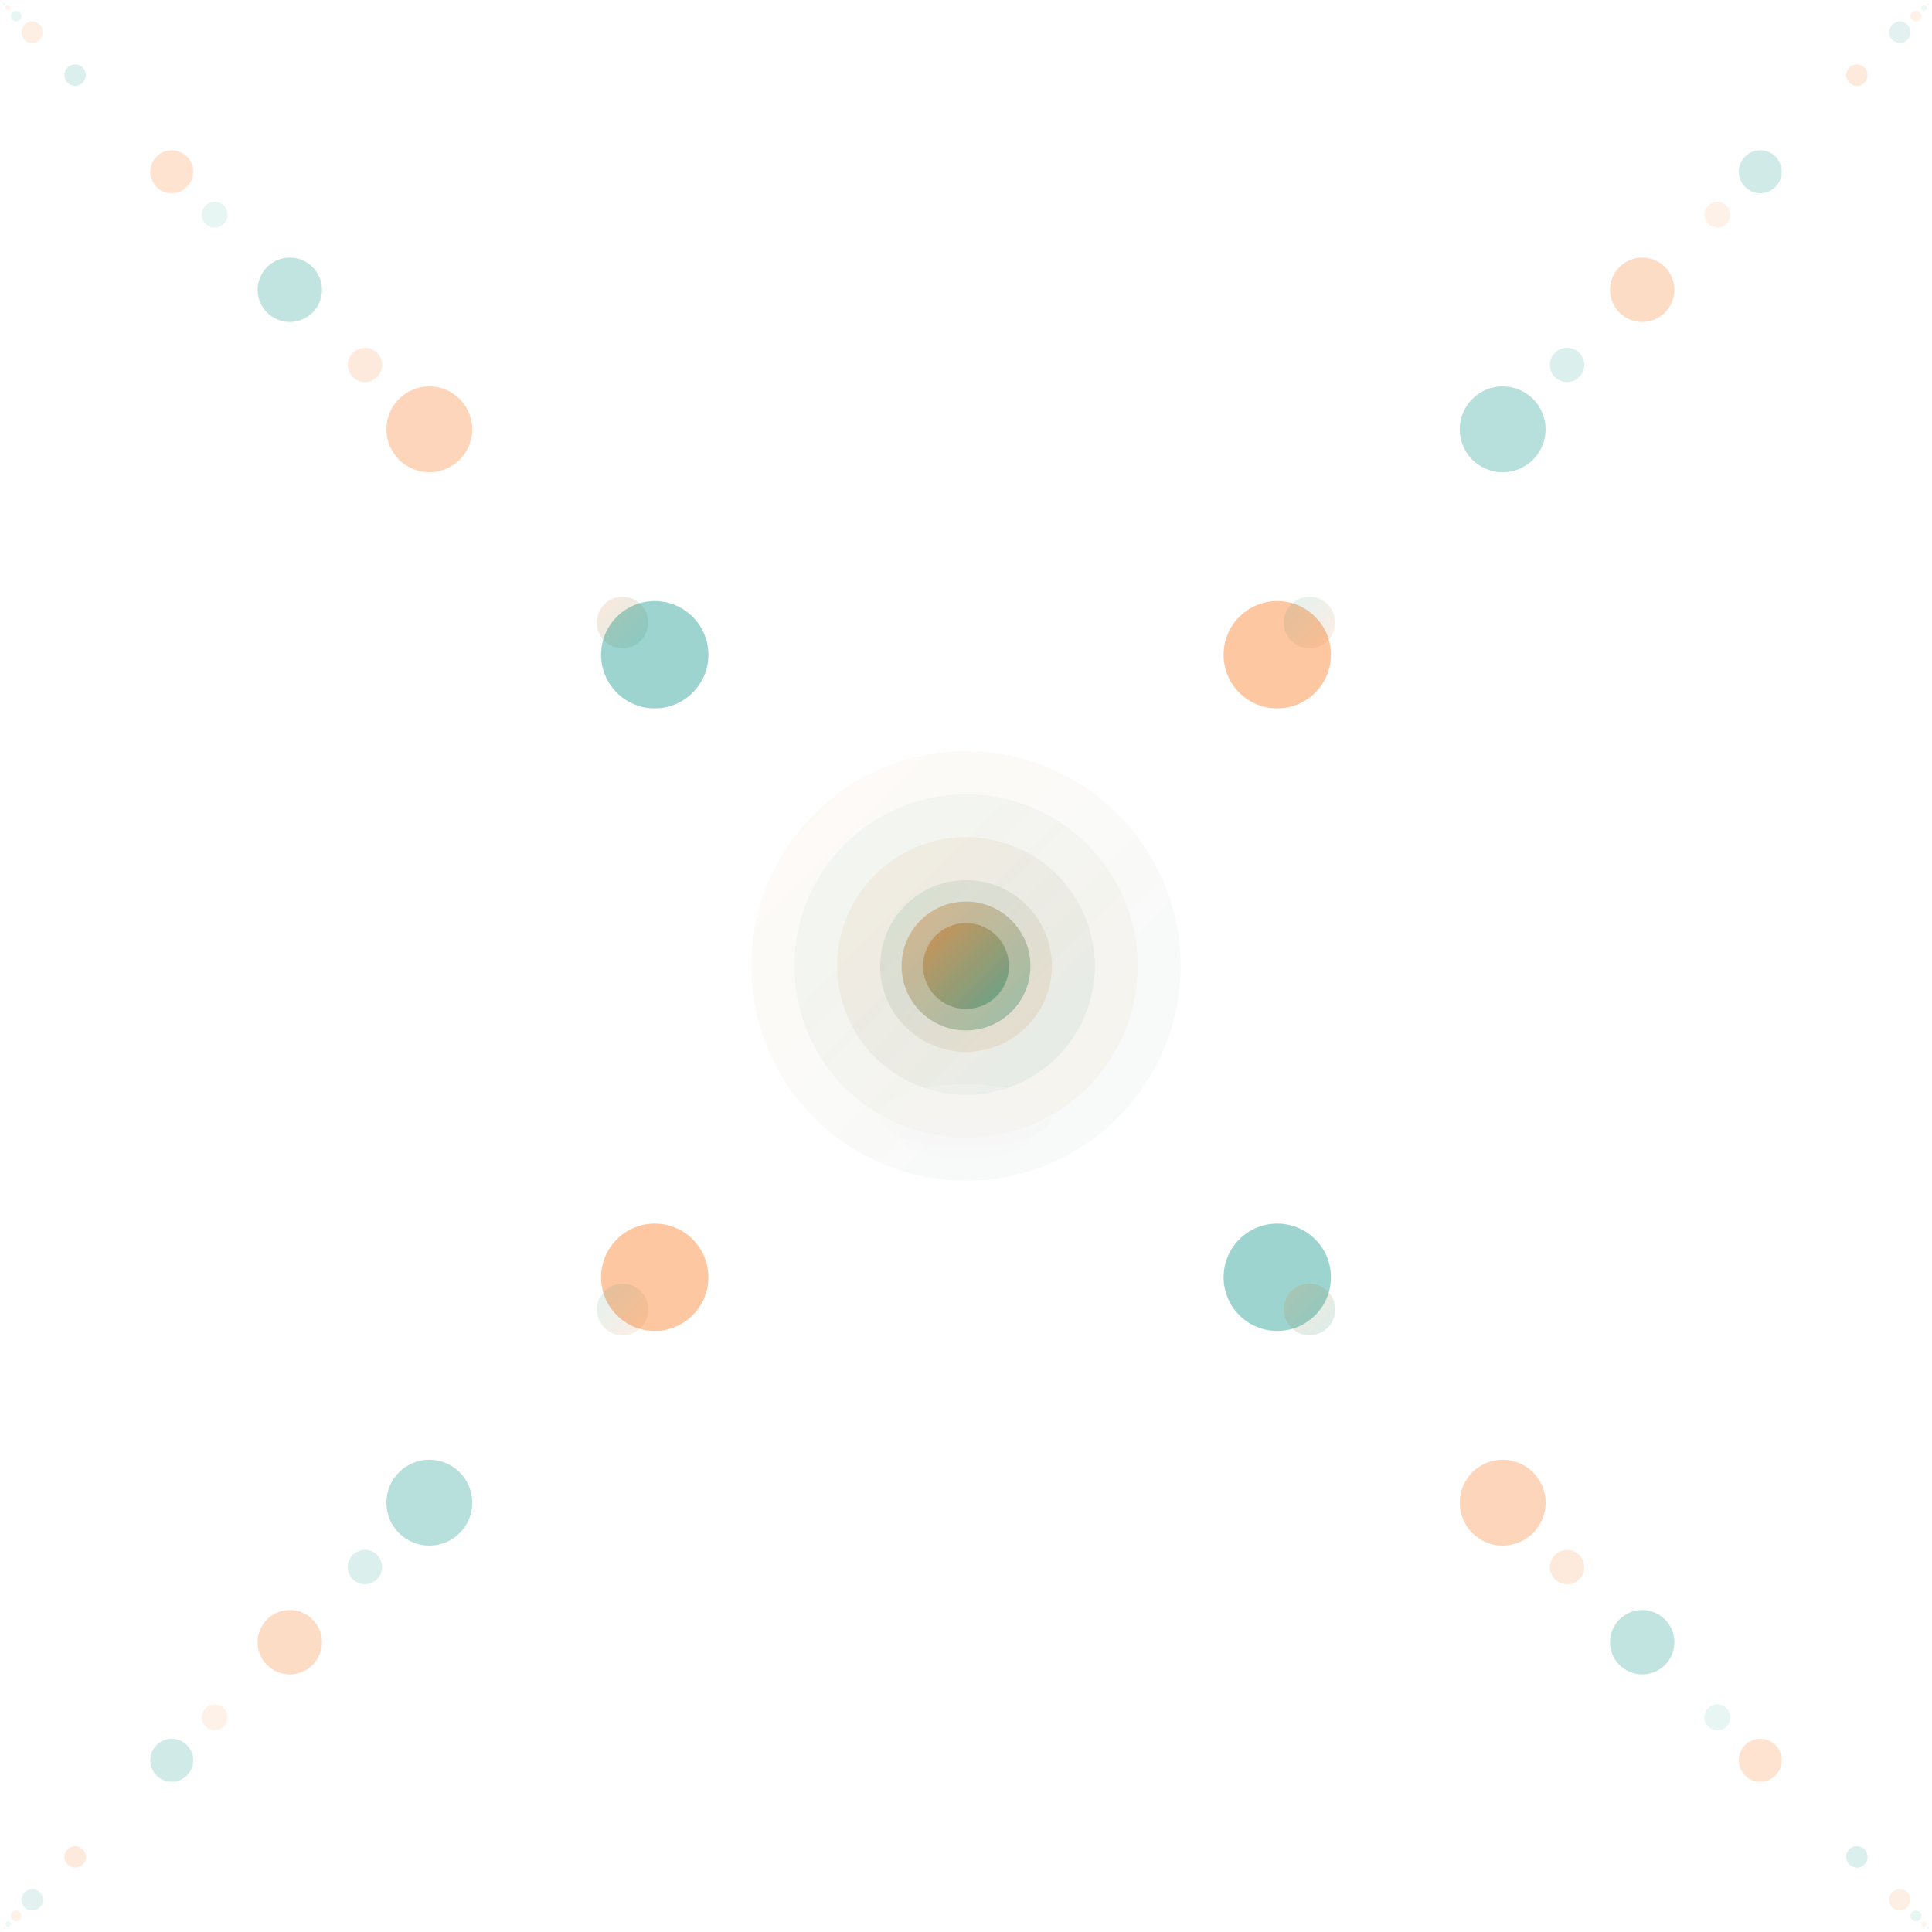
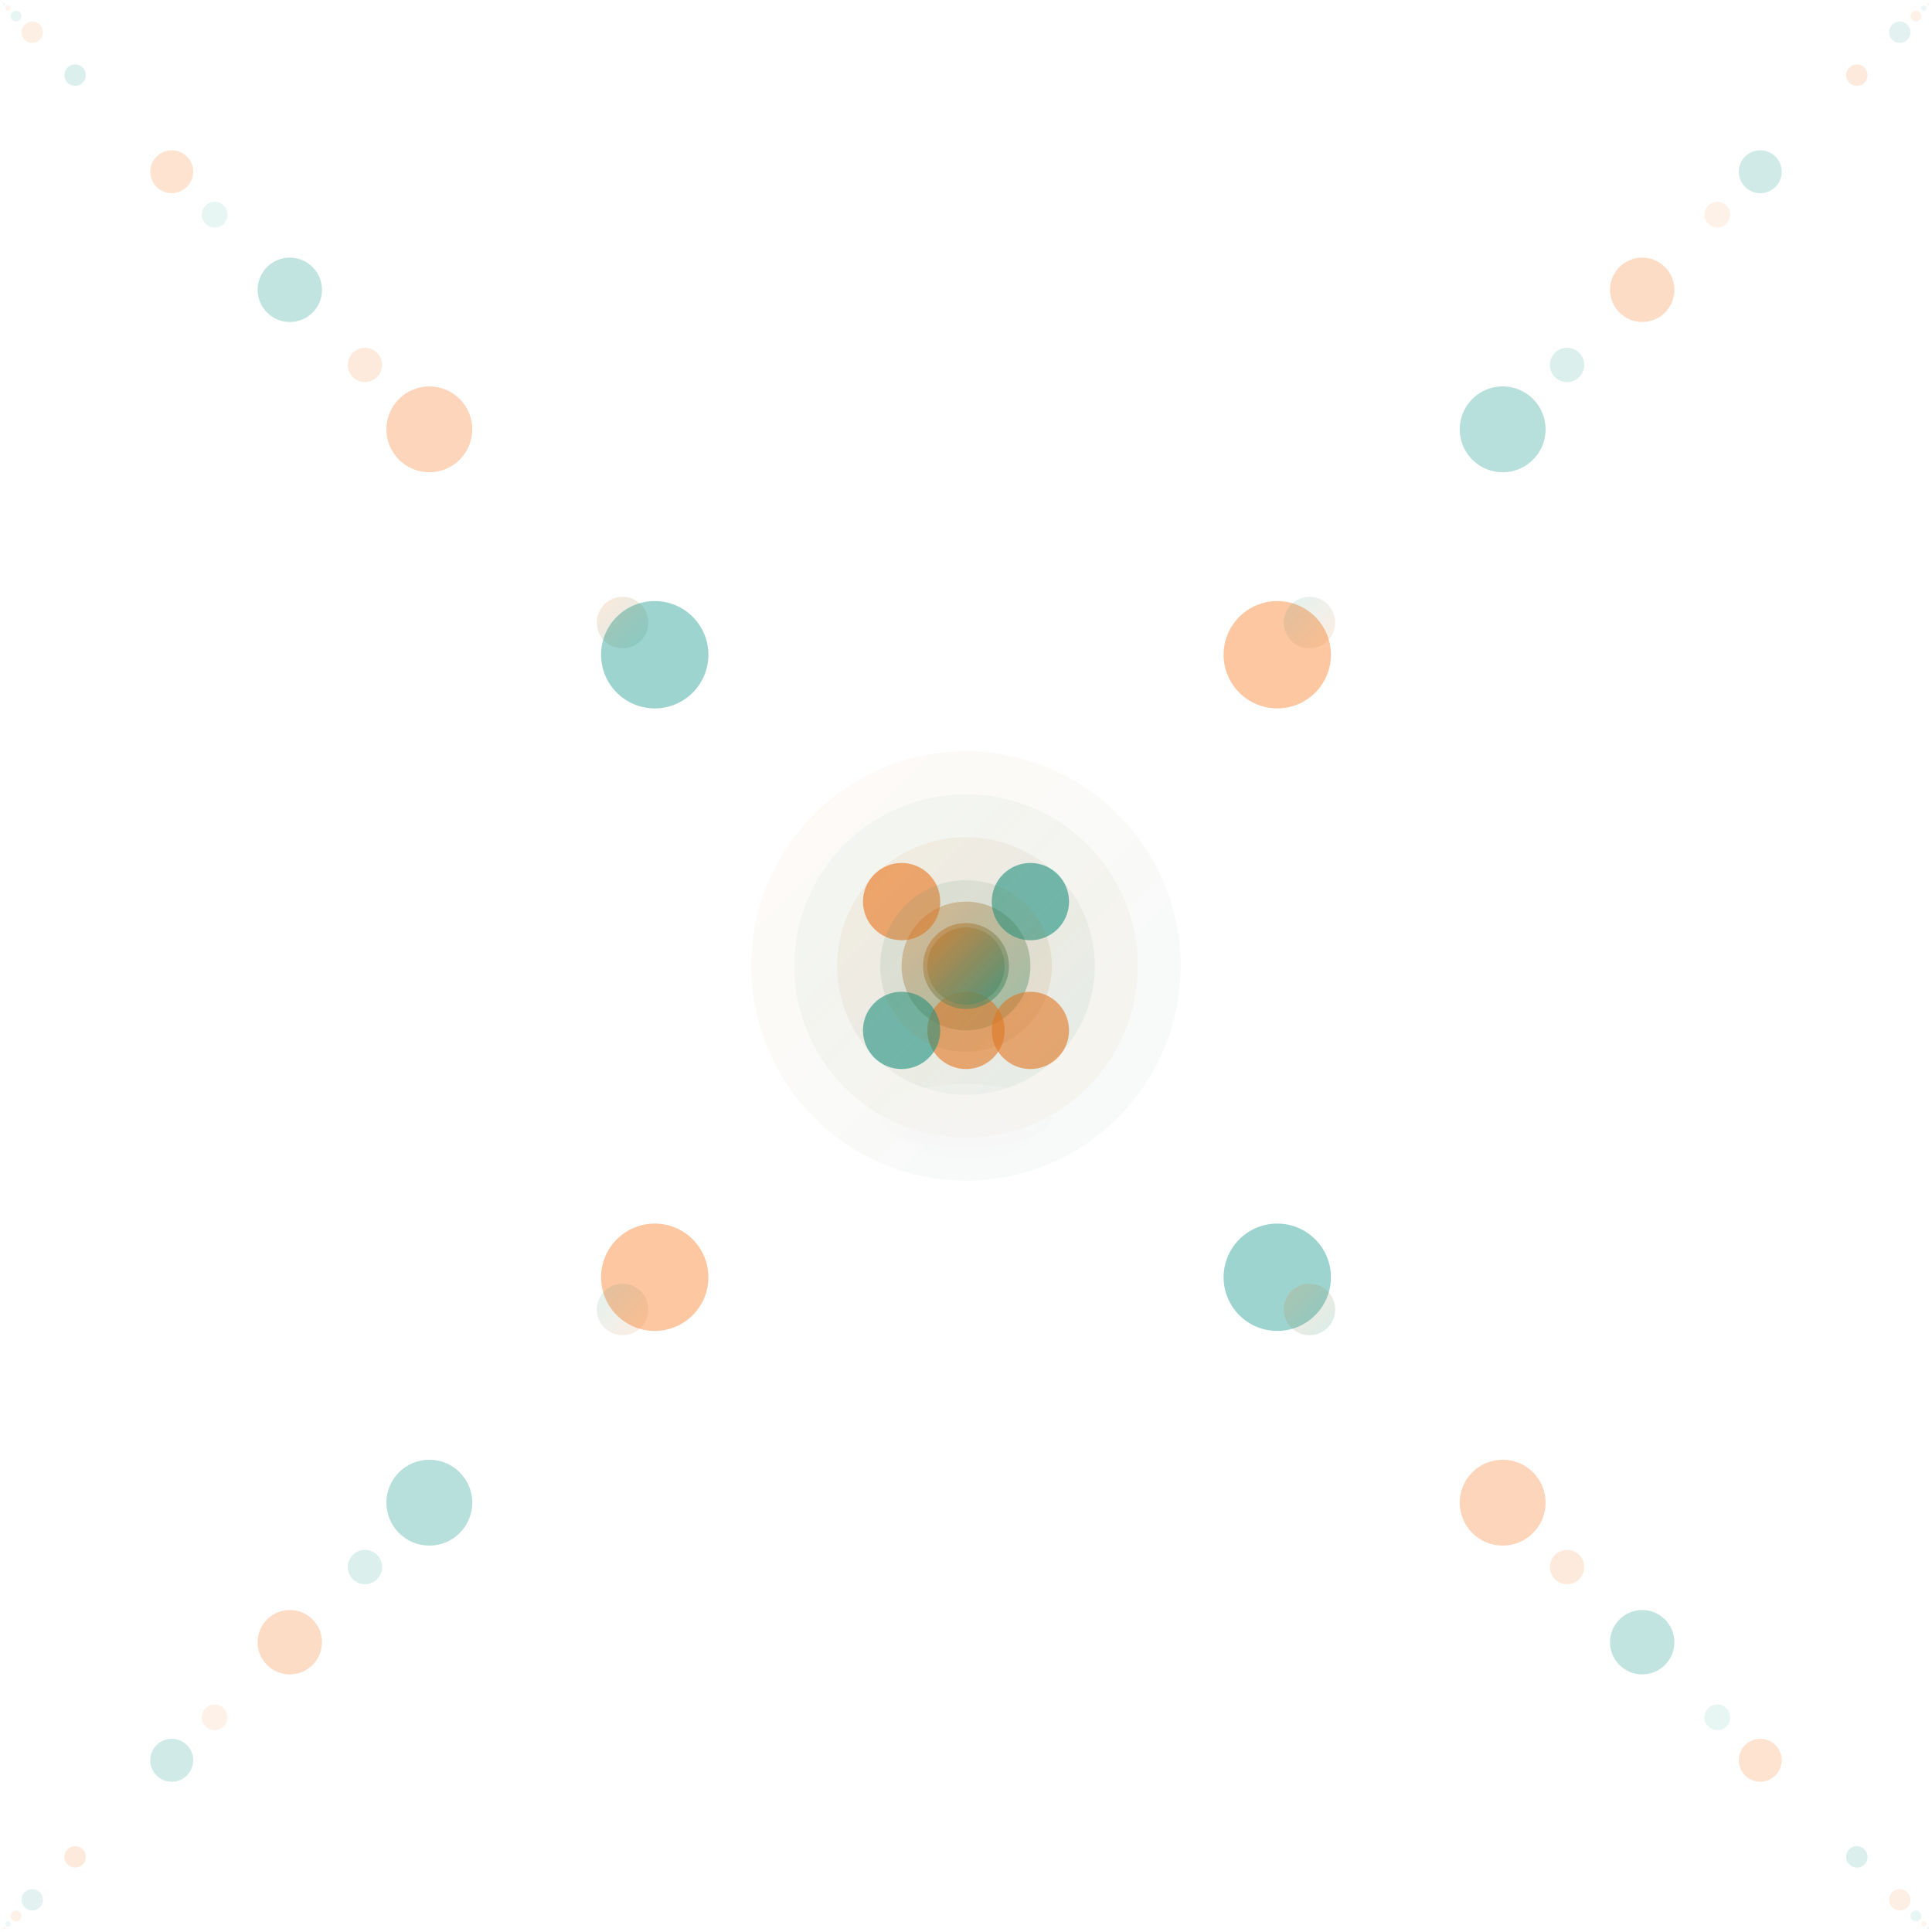
<svg xmlns="http://www.w3.org/2000/svg" width="90" height="90" viewBox="0 0 90 90" fill="none">
  <defs>
    <linearGradient id="designGradient1" x1="0%" y1="0%" x2="100%" y2="100%">
      <stop offset="0%" style="stop-color:#f97316;stop-opacity:0.8" />
      <stop offset="100%" style="stop-color:#0d9488;stop-opacity:0.8" />
    </linearGradient>
    <linearGradient id="designGradient2" x1="0%" y1="0%" x2="100%" y2="100%">
      <stop offset="0%" style="stop-color:#0d9488;stop-opacity:0.6" />
      <stop offset="100%" style="stop-color:#f97316;stop-opacity:0.6" />
    </linearGradient>
    <style>
      .fractal-square {
        transform-origin: 45px 45px;
      }
      
      .primary-rotate {
        animation: primaryRotate 140s linear infinite;
      }
      
      .secondary-rotate {
        animation: secondaryRotate 112s linear infinite reverse;
      }
      
      .tertiary-rotate {
        animation: tertiaryRotate 168s linear infinite;
      }
      
      .quaternary-rotate {
        animation: quaternaryRotate 200s linear infinite reverse;
      }
      
      .quinary-rotate {
        animation: quinaryRotate 240s linear infinite;
      }
      
      .senary-rotate {
        animation: senaryRotate 280s linear infinite reverse;
      }
      
      .septenary-rotate {
        animation: septenaryRotate 320s linear infinite;
      }
      
      .octonary-rotate {
        animation: octonaryRotate 360s linear infinite reverse;
      }
      
      .nonary-rotate {
        animation: nonaryRotate 300s linear infinite;
      }
      
      .denary-rotate {
        animation: denaryRotate 340s linear infinite reverse;
      }
      
+       .group-rotate {
+         animation: groupRotate2D 45s linear infinite;
+       }
+       
      .floating {
        animation: float 48s ease-in-out infinite;
      }
      
      .floating:nth-child(2) {
        animation-delay: 12s;
      }
      
      .floating:nth-child(3) {
        animation-delay: 24s;
      }
      
      .pulse {
        animation: pulse 40s ease-in-out infinite;
      }
      
      .pulse:nth-child(2) {
        animation-delay: 10s;
      }
      
      .pulse:nth-child(3) {
        animation-delay: 20s;
      }
      
      .breathing {
        animation: breathing 60s ease-in-out infinite;
      }
      
      .glow {
        animation: glow 32s ease-in-out infinite;
      }
      
      @keyframes primaryRotate {
        0% {
-           transform: perspective(200px) rotateY(0deg) rotateX(0deg) scale(1);
-         }
-         50% {
-           transform: perspective(200px) rotateY(180deg) rotateX(180deg) scale(1.1);
-         }
-         100% {
-           transform: perspective(200px) rotateY(360deg) rotateX(360deg) scale(1);
+           transform: rotate(0deg) scale(1);
+         }
+         50% {
+           transform: rotate(180deg) scale(1.1);
+         }
+         100% {
+           transform: rotate(360deg) scale(1);
        }
      }
      
      @keyframes secondaryRotate {
        0% {
          transform: perspective(200px) rotateY(0deg) rotateX(0deg) scale(1.1);
        }
        50% {
-           transform: perspective(200px) rotateY(-180deg) rotateX(-180deg) scale(0.9);
-         }
-         100% {
-           transform: perspective(200px) rotateY(-360deg) rotateX(-360deg) scale(1.1);
+           transform: perspective(200px) rotateY(-360deg) rotateX(-180deg) scale(0.9);
+         }
+         100% {
+           transform: perspective(200px) rotateY(-720deg) rotateX(-360deg) scale(1.1);
        }
      }
      
      @keyframes tertiaryRotate {
        0% {
-           transform: perspective(200px) rotateY(0deg) rotateX(0deg) scale(0.9);
-         }
-         50% {
-           transform: perspective(200px) rotateY(180deg) rotateX(180deg) scale(1.2);
-         }
-         100% {
-           transform: perspective(200px) rotateY(360deg) rotateX(360deg) scale(0.9);
+           transform: rotate(0deg) scale(0.9);
+         }
+         50% {
+           transform: rotate(180deg) scale(1.2);
+         }
+         100% {
+           transform: rotate(360deg) scale(0.9);
        }
      }
      
      @keyframes quaternaryRotate {
        0% {
          transform: perspective(200px) rotateY(0deg) rotateX(0deg) scale(1.2);
        }
        50% {
-           transform: perspective(200px) rotateY(-180deg) rotateX(-180deg) scale(0.8);
-         }
-         100% {
-           transform: perspective(200px) rotateY(-360deg) rotateX(-360deg) scale(1.2);
+           transform: perspective(200px) rotateY(-360deg) rotateX(-180deg) scale(0.8);
+         }
+         100% {
+           transform: perspective(200px) rotateY(-720deg) rotateX(-360deg) scale(1.2);
        }
      }
      
      @keyframes quinaryRotate {
        0% {
-           transform: perspective(200px) rotateY(0deg) rotateX(0deg) scale(0.8);
-         }
-         50% {
-           transform: perspective(200px) rotateY(180deg) rotateX(180deg) scale(1.3);
-         }
-         100% {
-           transform: perspective(200px) rotateY(360deg) rotateX(360deg) scale(0.8);
+           transform: rotate(0deg) scale(0.8);
+         }
+         50% {
+           transform: rotate(180deg) scale(1.3);
+         }
+         100% {
+           transform: rotate(360deg) scale(0.8);
        }
      }
      
      @keyframes senaryRotate {
        0% {
          transform: perspective(200px) rotateY(0deg) rotateX(0deg) scale(1.3);
        }
        50% {
-           transform: perspective(200px) rotateY(-180deg) rotateX(-180deg) scale(0.7);
-         }
-         100% {
-           transform: perspective(200px) rotateY(-360deg) rotateX(-360deg) scale(1.3);
+           transform: perspective(200px) rotateY(-360deg) rotateX(-180deg) scale(0.7);
+         }
+         100% {
+           transform: perspective(200px) rotateY(-720deg) rotateX(-360deg) scale(1.3);
        }
      }
      
      @keyframes septenaryRotate {
        0% {
-           transform: perspective(200px) rotateY(0deg) rotateX(0deg) scale(0.6);
-         }
-         50% {
-           transform: perspective(200px) rotateY(180deg) rotateX(180deg) scale(1.4);
-         }
-         100% {
-           transform: perspective(200px) rotateY(360deg) rotateX(360deg) scale(0.6);
+           transform: rotate(0deg) scale(0.6);
+         }
+         50% {
+           transform: rotate(180deg) scale(1.4);
+         }
+         100% {
+           transform: rotate(360deg) scale(0.6);
        }
      }
      
      @keyframes octonaryRotate {
        0% {
          transform: perspective(200px) rotateY(0deg) rotateX(0deg) scale(1.4);
        }
        50% {
-           transform: perspective(200px) rotateY(-180deg) rotateX(-180deg) scale(0.5);
-         }
-         100% {
-           transform: perspective(200px) rotateY(-360deg) rotateX(-360deg) scale(1.4);
+           transform: perspective(200px) rotateY(-360deg) rotateX(-180deg) scale(0.5);
+         }
+         100% {
+           transform: perspective(200px) rotateY(-720deg) rotateX(-360deg) scale(1.4);
        }
      }
      
      @keyframes nonaryRotate {
        0% {
-           transform: perspective(200px) rotateY(0deg) rotateX(0deg) scale(0.5);
-         }
-         50% {
-           transform: perspective(200px) rotateY(180deg) rotateX(180deg) scale(1.5);
-         }
-         100% {
-           transform: perspective(200px) rotateY(360deg) rotateX(360deg) scale(0.5);
+           transform: rotate(0deg) scale(0.5);
+         }
+         50% {
+           transform: rotate(180deg) scale(1.5);
+         }
+         100% {
+           transform: rotate(360deg) scale(0.5);
        }
      }
      
      @keyframes denaryRotate {
        0% {
          transform: perspective(200px) rotateY(0deg) rotateX(0deg) scale(1.5);
        }
        50% {
-           transform: perspective(200px) rotateY(-180deg) rotateX(-180deg) scale(0.4);
-         }
-         100% {
-           transform: perspective(200px) rotateY(-360deg) rotateX(-360deg) scale(1.5);
+           transform: perspective(200px) rotateY(-360deg) rotateX(-180deg) scale(0.4);
+         }
+         100% {
+           transform: perspective(200px) rotateY(-720deg) rotateX(-360deg) scale(1.5);
+         }
+       }
+       
+       @keyframes groupRotate {
+         0% {
+           transform: perspective(300px) rotateY(0deg) rotateX(0deg) scale(1);
+         }
+         12.5% {
+           transform: perspective(300px) rotateY(90deg) rotateX(22.5deg) scale(1.1);
+         }
+         25% {
+           transform: perspective(300px) rotateY(180deg) rotateX(45deg) scale(1);
+         }
+         37.5% {
+           transform: perspective(300px) rotateY(270deg) rotateX(67.5deg) scale(1.1);
+         }
+         50% {
+           transform: perspective(300px) rotateY(360deg) rotateX(90deg) scale(1);
+         }
+         62.5% {
+           transform: perspective(300px) rotateY(450deg) rotateX(67.5deg) scale(1.1);
+         }
+         75% {
+           transform: perspective(300px) rotateY(540deg) rotateX(45deg) scale(1);
+         }
+         87.5% {
+           transform: perspective(300px) rotateY(630deg) rotateX(22.5deg) scale(1.1);
+         }
+         100% {
+           transform: perspective(300px) rotateY(720deg) rotateX(0deg) scale(1);
+         }
+       }
+       
+       @keyframes groupRotate2D {
+         0% {
+           transform: rotate(0deg) scale(1);
+         }
+         25% {
+           transform: rotate(90deg) scale(1.1);
+         }
+         50% {
+           transform: rotate(180deg) scale(1);
+         }
+         75% {
+           transform: rotate(270deg) scale(1.1);
+         }
+         100% {
+           transform: rotate(360deg) scale(1);
        }
      }
      
      @keyframes float {
        0%, 100% {
          transform: translateY(0px);
          opacity: 0.4;
        }
        50% {
          transform: translateY(-6px);
          opacity: 0.8;
        }
      }
      
      @keyframes pulse {
        0%, 100% {
          transform: scale(1);
          opacity: 0.3;
        }
        50% {
          transform: scale(1.1);
          opacity: 0.7;
        }
      }
      
      @keyframes breathing {
        0%, 100% {
          transform: scale(1);
          opacity: 0.2;
        }
        50% {
          transform: scale(1.2);
          opacity: 0.6;
        }
      }
      
      @keyframes glow {
        0%, 100% {
          opacity: 0.3;
        }
        50% {
          opacity: 0.8;
        }
      }
    </style>
  </defs>
  <circle cx="45" cy="45" r="3" fill="url(#designGradient1)" opacity="0.5" class="fractal-square primary-rotate" />
  <g class="fractal-square secondary-rotate">
    <circle cx="30.5" cy="30.5" r="2.5" fill="#0d9488" opacity="0.4" class="floating" />
    <circle cx="59.5" cy="30.5" r="2.5" fill="#f97316" opacity="0.4" class="floating" />
    <circle cx="59.5" cy="59.5" r="2.5" fill="#0d9488" opacity="0.4" class="floating" />
    <circle cx="30.5" cy="59.5" r="2.5" fill="#f97316" opacity="0.4" class="floating" />
  </g>
  <g class="fractal-square tertiary-rotate">
    <circle cx="20" cy="20" r="2" fill="#f97316" opacity="0.3" class="pulse" />
    <circle cx="70" cy="20" r="2" fill="#0d9488" opacity="0.3" class="pulse" />
    <circle cx="70" cy="70" r="2" fill="#f97316" opacity="0.3" class="pulse" />
    <circle cx="20" cy="70" r="2" fill="#0d9488" opacity="0.3" class="pulse" />
  </g>
  <g class="fractal-square quaternary-rotate">
    <circle cx="13.5" cy="13.5" r="1.5" fill="#0d9488" opacity="0.25" class="floating" />
    <circle cx="76.5" cy="13.5" r="1.5" fill="#f97316" opacity="0.25" class="floating" />
    <circle cx="76.5" cy="76.5" r="1.5" fill="#0d9488" opacity="0.25" class="floating" />
    <circle cx="13.5" cy="76.5" r="1.5" fill="#f97316" opacity="0.25" class="floating" />
  </g>
  <g class="fractal-square quinary-rotate">
    <circle cx="8" cy="8" r="1" fill="#f97316" opacity="0.2" class="pulse" />
    <circle cx="82" cy="8" r="1" fill="#0d9488" opacity="0.2" class="pulse" />
    <circle cx="82" cy="82" r="1" fill="#f97316" opacity="0.2" class="pulse" />
    <circle cx="8" cy="82" r="1" fill="#0d9488" opacity="0.2" class="pulse" />
  </g>
  <g class="fractal-square senary-rotate">
    <circle cx="3.5" cy="3.5" r="0.5" fill="#0d9488" opacity="0.15" class="breathing" />
    <circle cx="86.5" cy="3.5" r="0.5" fill="#f97316" opacity="0.15" class="breathing" />
    <circle cx="86.5" cy="86.5" r="0.5" fill="#0d9488" opacity="0.15" class="breathing" />
    <circle cx="3.5" cy="86.5" r="0.5" fill="#f97316" opacity="0.15" class="breathing" />
  </g>
  <g class="fractal-square septenary-rotate">
    <circle cx="1.5" cy="1.5" r="0.5" fill="#f97316" opacity="0.12" class="floating" />
    <circle cx="88.5" cy="1.5" r="0.5" fill="#0d9488" opacity="0.12" class="floating" />
    <circle cx="88.5" cy="88.5" r="0.5" fill="#f97316" opacity="0.12" class="floating" />
    <circle cx="1.5" cy="88.5" r="0.5" fill="#0d9488" opacity="0.12" class="floating" />
  </g>
  <g class="fractal-square octonary-rotate">
    <circle cx="0.75" cy="0.75" r="0.25" fill="#0d9488" opacity="0.1" class="pulse" />
    <circle cx="89.25" cy="0.75" r="0.25" fill="#f97316" opacity="0.1" class="pulse" />
    <circle cx="89.25" cy="89.25" r="0.25" fill="#0d9488" opacity="0.1" class="pulse" />
    <circle cx="0.75" cy="89.25" r="0.25" fill="#f97316" opacity="0.1" class="pulse" />
  </g>
  <g class="fractal-square nonary-rotate">
    <circle cx="0.375" cy="0.375" r="0.125" fill="#f97316" opacity="0.08" class="breathing" />
    <circle cx="89.625" cy="0.375" r="0.125" fill="#0d9488" opacity="0.08" class="breathing" />
    <circle cx="89.625" cy="89.625" r="0.125" fill="#f97316" opacity="0.08" class="breathing" />
    <circle cx="0.375" cy="89.625" r="0.125" fill="#0d9488" opacity="0.08" class="breathing" />
  </g>
  <g class="fractal-square denary-rotate">
    <circle cx="0.188" cy="0.188" r="0.062" fill="#0d9488" opacity="0.06" class="floating" />
    <circle cx="89.812" cy="0.188" r="0.062" fill="#f97316" opacity="0.06" class="floating" />
    <circle cx="89.812" cy="89.812" r="0.062" fill="#0d9488" opacity="0.06" class="floating" />
    <circle cx="0.188" cy="89.812" r="0.062" fill="#f97316" opacity="0.06" class="floating" />
  </g>
  <g class="fractal-square primary-rotate">
    <circle cx="0.094" cy="0.094" r="0.031" fill="#f97316" opacity="0.05" class="pulse" />
    <circle cx="89.906" cy="0.094" r="0.031" fill="#0d9488" opacity="0.05" class="pulse" />
    <circle cx="89.906" cy="89.906" r="0.031" fill="#f97316" opacity="0.05" class="pulse" />
    <circle cx="0.094" cy="89.906" r="0.031" fill="#0d9488" opacity="0.05" class="pulse" />
  </g>
  <g class="fractal-square secondary-rotate">
    <circle cx="0.047" cy="0.047" r="0.016" fill="url(#designGradient1)" opacity="0.04" class="glow" />
    <circle cx="89.953" cy="0.047" r="0.016" fill="url(#designGradient2)" opacity="0.04" class="glow" />
    <circle cx="89.953" cy="89.953" r="0.016" fill="url(#designGradient1)" opacity="0.04" class="glow" />
    <circle cx="0.047" cy="89.953" r="0.016" fill="url(#designGradient2)" opacity="0.04" class="glow" />
  </g>
  <g class="fractal-square tertiary-rotate">
    <circle cx="0.023" cy="0.023" r="0.008" fill="#f97316" opacity="0.03" class="breathing" />
    <circle cx="89.977" cy="0.023" r="0.008" fill="#0d9488" opacity="0.03" class="breathing" />
    <circle cx="89.977" cy="89.977" r="0.008" fill="#f97316" opacity="0.03" class="breathing" />
    <circle cx="0.023" cy="89.977" r="0.008" fill="#0d9488" opacity="0.03" class="breathing" />
  </g>
  <g class="fractal-square secondary-rotate">
    <circle cx="29" cy="29" r="1.2" fill="url(#designGradient1)" opacity="0.2" class="pulse" />
    <circle cx="61" cy="29" r="1.2" fill="url(#designGradient2)" opacity="0.2" class="pulse" />
    <circle cx="61" cy="61" r="1.2" fill="url(#designGradient1)" opacity="0.2" class="pulse" />
    <circle cx="29" cy="61" r="1.2" fill="url(#designGradient2)" opacity="0.2" class="pulse" />
  </g>
  <g class="fractal-square tertiary-rotate">
    <circle cx="17" cy="17" r="0.8" fill="#f97316" opacity="0.15" class="floating" />
    <circle cx="73" cy="17" r="0.8" fill="#0d9488" opacity="0.15" class="floating" />
    <circle cx="73" cy="73" r="0.8" fill="#f97316" opacity="0.15" class="floating" />
    <circle cx="17" cy="73" r="0.8" fill="#0d9488" opacity="0.15" class="floating" />
  </g>
  <g class="fractal-square quaternary-rotate">
    <circle cx="10" cy="10" r="0.6" fill="#0d9488" opacity="0.1" class="breathing" />
    <circle cx="80" cy="10" r="0.6" fill="#f97316" opacity="0.1" class="breathing" />
    <circle cx="80" cy="80" r="0.6" fill="#0d9488" opacity="0.1" class="breathing" />
    <circle cx="10" cy="80" r="0.6" fill="#f97316" opacity="0.1" class="breathing" />
  </g>
+   <g class="fractal-square group-rotate">
+     <circle cx="42" cy="42" r="1.8" fill="#f97316" opacity="0.6" class="pulse" />
+     <circle cx="48" cy="42" r="1.8" fill="#0d9488" opacity="0.6" class="pulse" />
+     <circle cx="45" cy="48" r="1.8" fill="#f97316" opacity="0.6" class="pulse" />
+     <circle cx="42" cy="48" r="1.8" fill="#0d9488" opacity="0.6" class="pulse" />
+     <circle cx="48" cy="48" r="1.8" fill="#f97316" opacity="0.6" class="pulse" />
+     <circle cx="45" cy="45" r="1.8" fill="url(#designGradient1)" opacity="0.7" class="glow" />
+   </g>
  <circle cx="45" cy="45" r="2" fill="url(#designGradient1)" opacity="0.7" class="pulse" />
  <circle cx="45" cy="45" r="4" fill="url(#designGradient2)" opacity="0.2" class="pulse" />
  <circle cx="45" cy="45" r="6" fill="url(#designGradient1)" opacity="0.1" class="breathing" />
  <circle cx="45" cy="45" r="8" fill="url(#designGradient2)" opacity="0.08" class="glow" />
  <circle cx="45" cy="45" r="10" fill="url(#designGradient1)" opacity="0.05" class="breathing" />
  <ellipse cx="45" cy="52" rx="4" ry="1.5" fill="#f5f5f5" opacity="0.3" class="breathing" />
  <ellipse cx="45" cy="53" rx="3" ry="1" fill="#f5f5f5" opacity="0.2" class="breathing" />
</svg>
